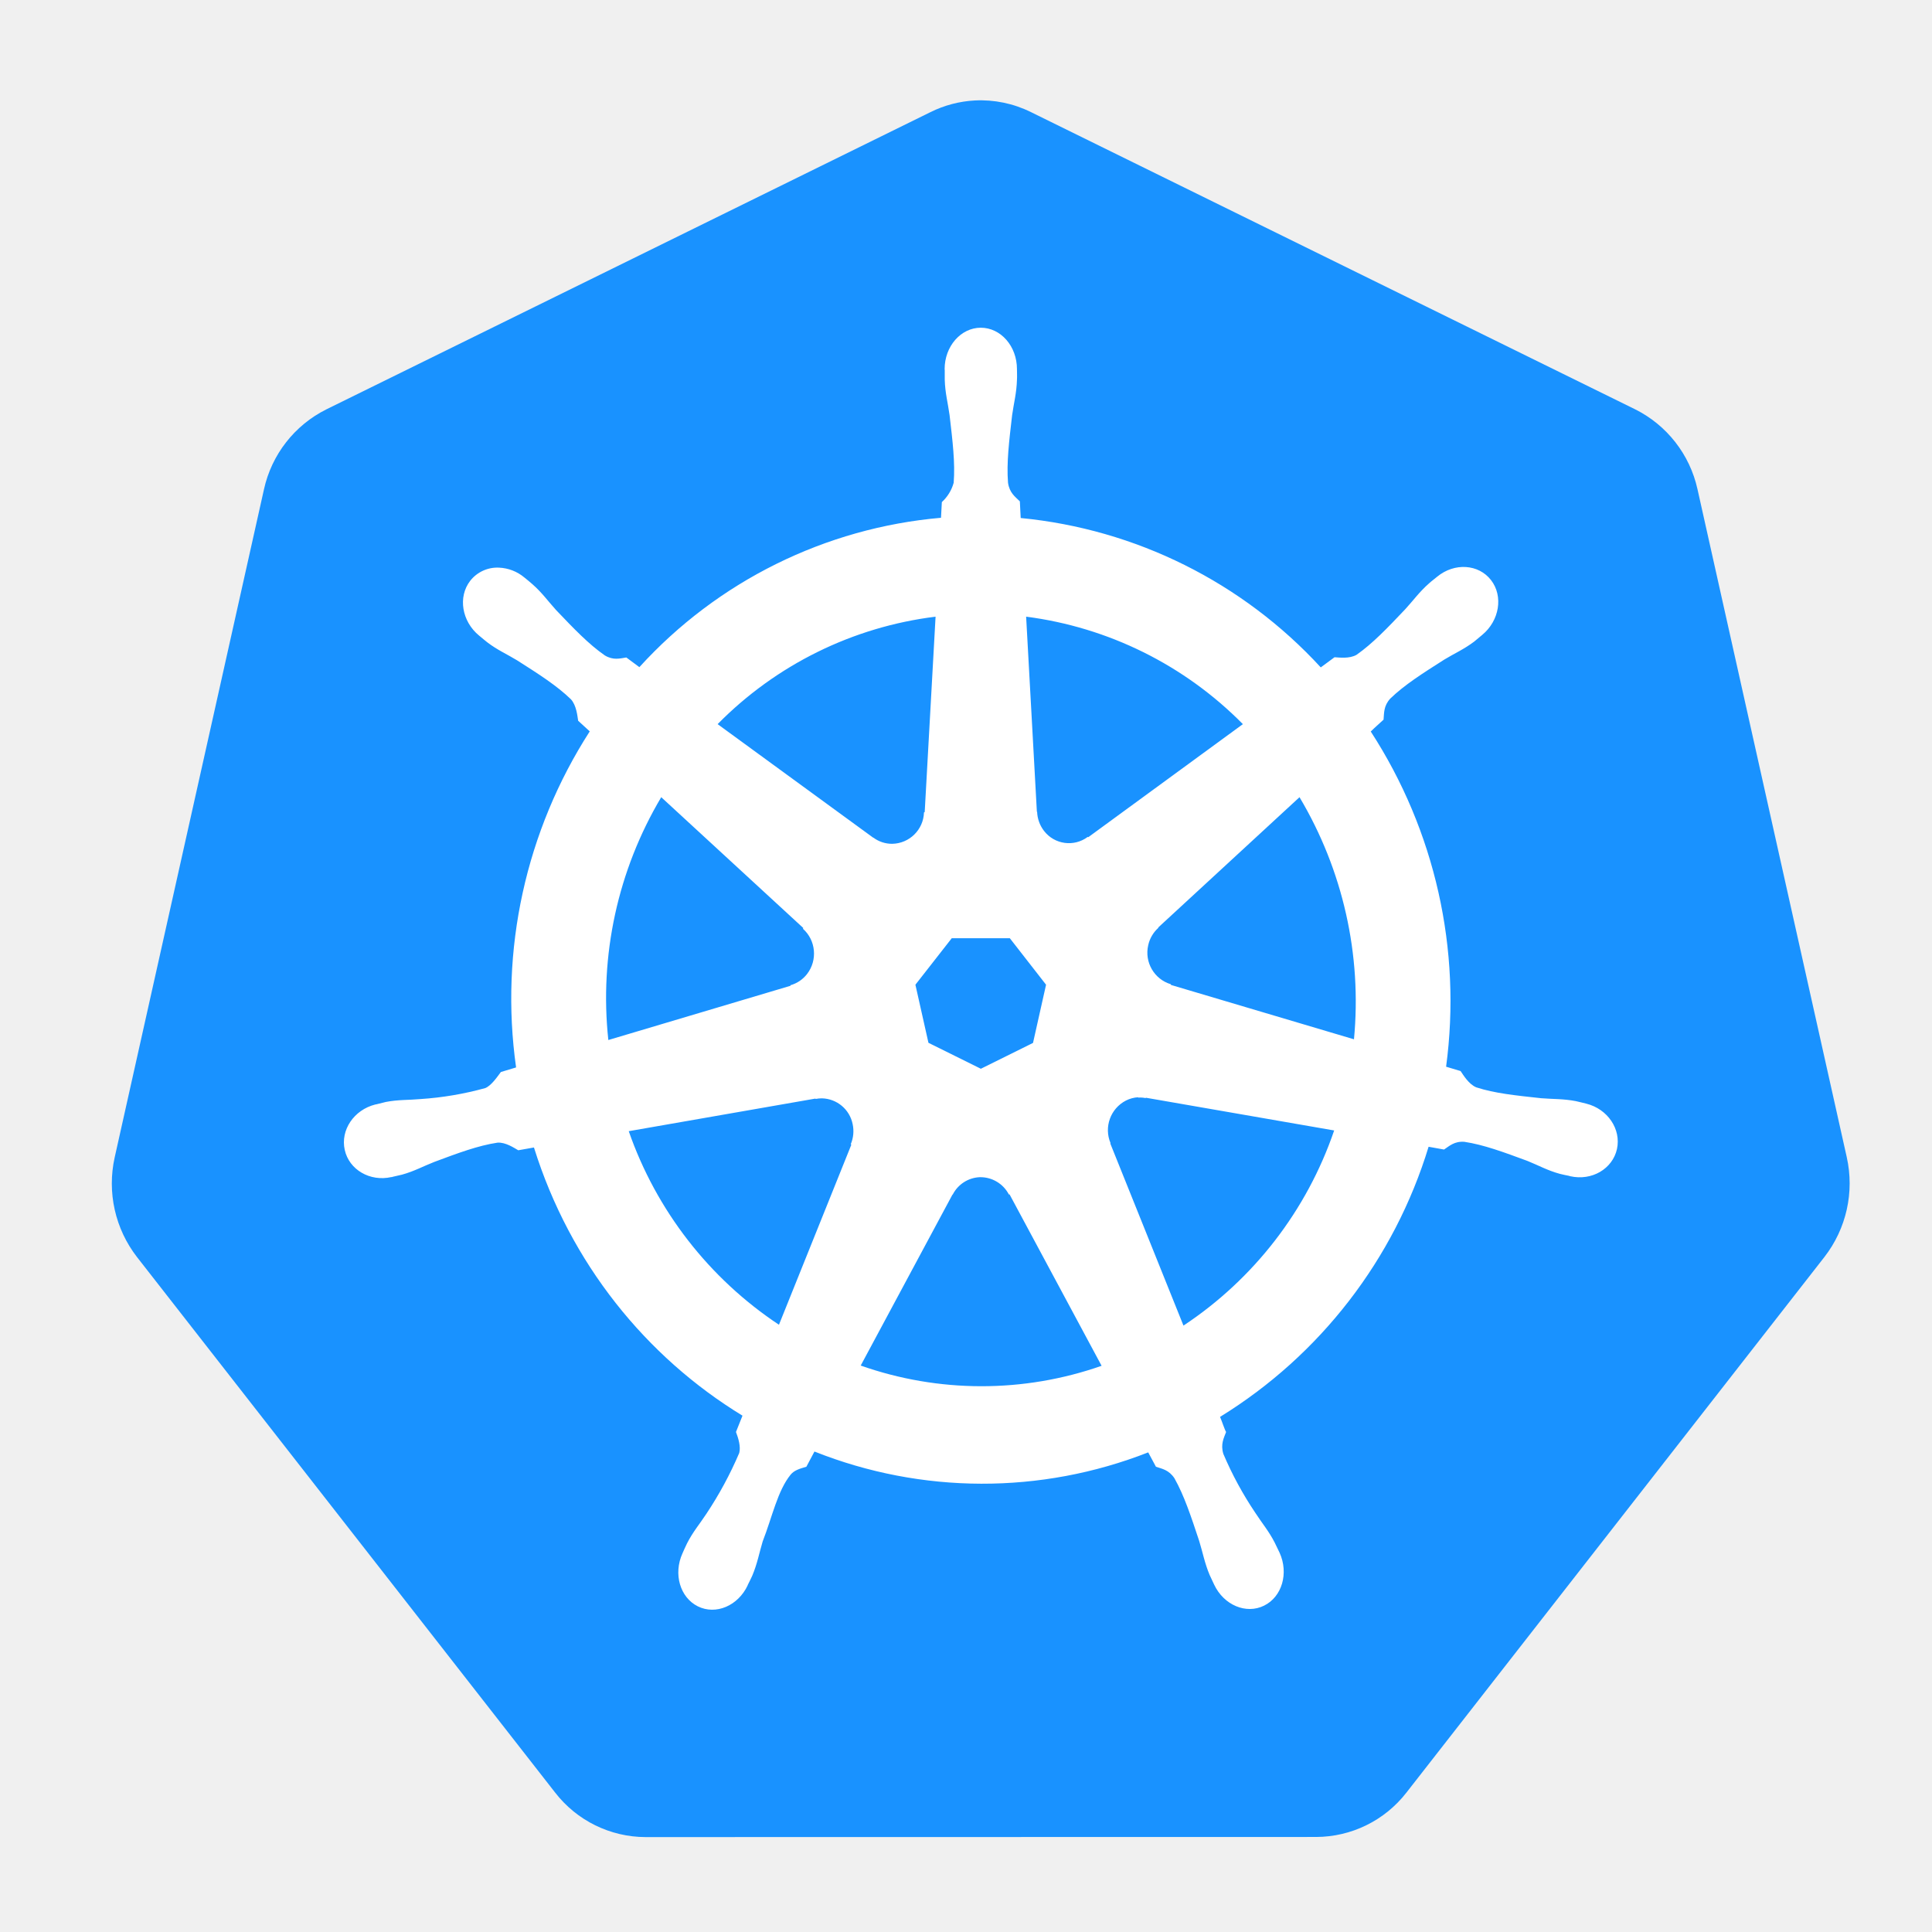
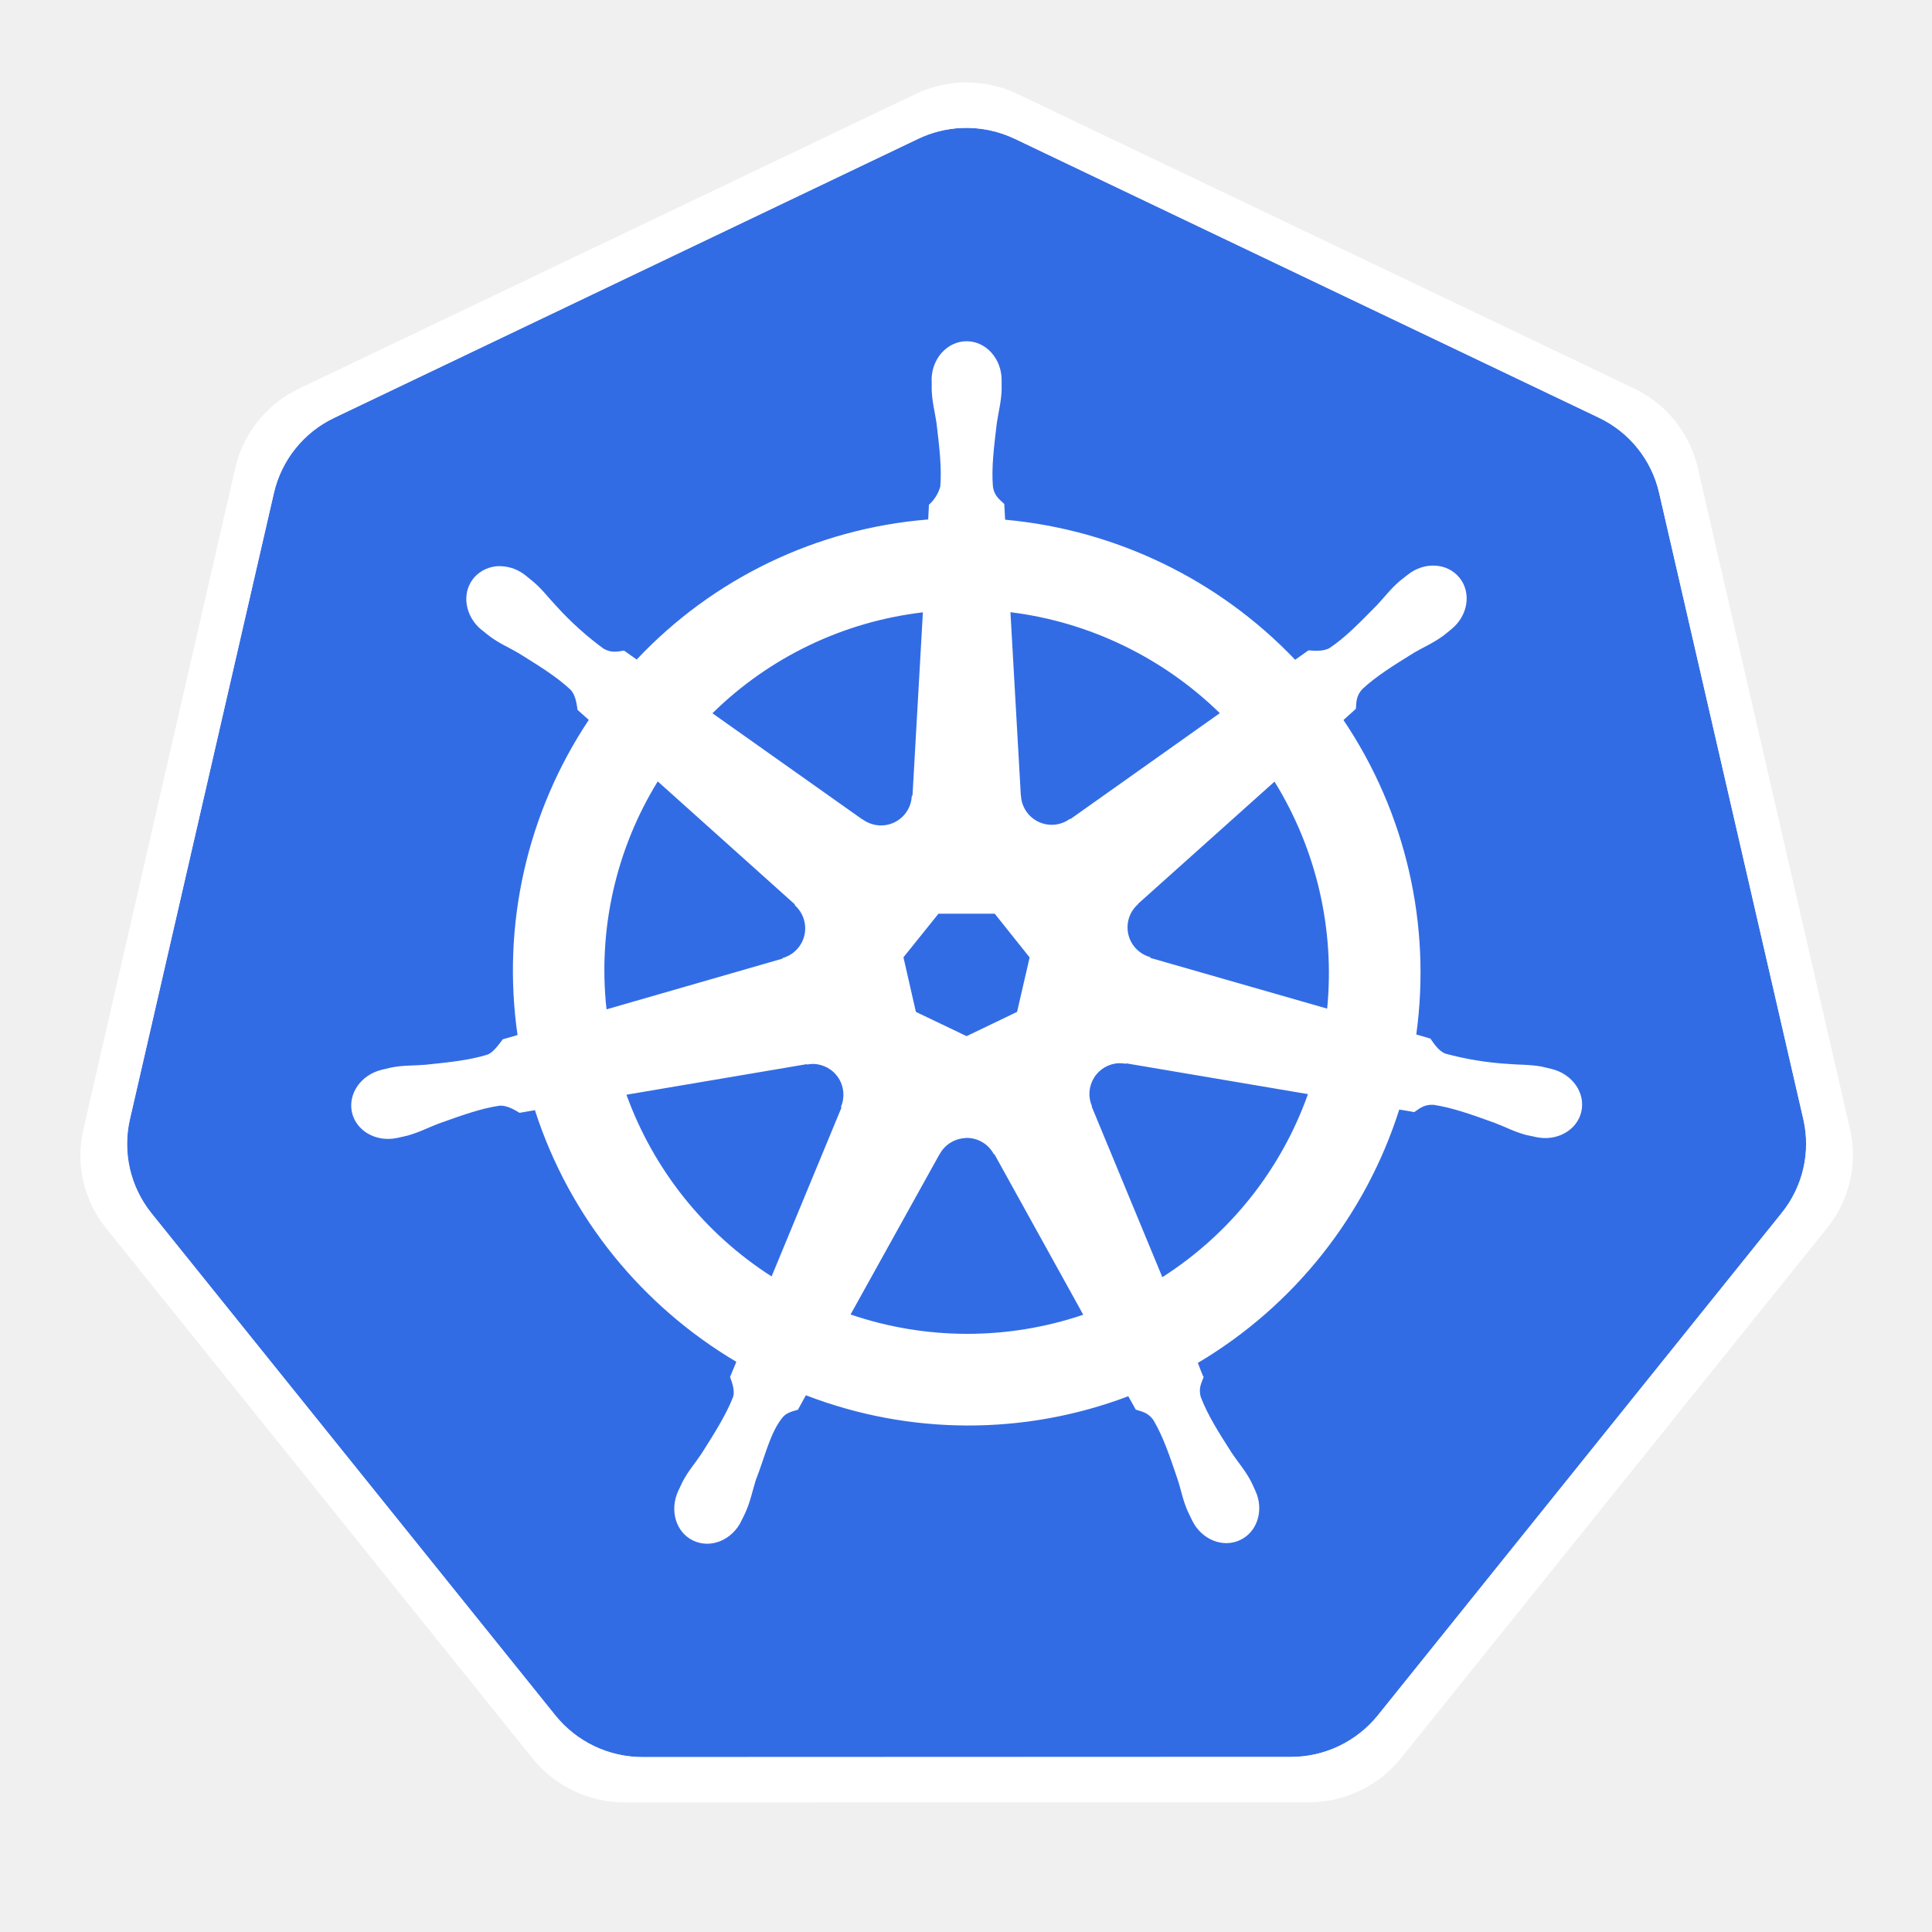
- <svg xmlns="http://www.w3.org/2000/svg" height="16" viewBox="0 0 16 16" width="16">
+ <svg xmlns="http://www.w3.org/2000/svg" width="16" height="16" viewBox="0 0 16 16">
  <g fill="none" fill-rule="evenodd">
-     <path fill="#1992ff" d="M8.073.832a.94.94 0 0 0-.366.096L2.703 3.39a.974.974 0 0 0-.517.663L.95 9.584a.995.995 0 0 0 .185.827l3.463 4.435a.95.95 0 0 0 .748.368l5.553-.001a.95.95 0 0 0 .748-.367l3.462-4.436a.994.994 0 0 0 .185-.827l-1.236-5.531a.974.974 0 0 0-.518-.663L8.537.928a.94.94 0 0 0-.464-.096z" />
-     <path fill="#fff" fill-rule="nonzero" d="M8.123 2.714c-.166 0-.3.154-.3.343l.001.009v.079c.003.109.026.192.04.293.025.215.047.394.034.56a.338.338 0 0 1-.098.16l-.007.13a3.827 3.827 0 0 0-2.498 1.237 5.024 5.024 0 0 1-.108-.08c-.053.008-.108.025-.178-.017-.134-.093-.256-.221-.404-.376-.067-.074-.116-.144-.197-.215-.018-.017-.046-.038-.066-.055a.35.35 0 0 0-.209-.081.285.285 0 0 0-.239.109c-.103.133-.07.336.074.454l.005.004c.02.016.043.037.062.051.085.065.163.098.248.15.179.114.327.208.445.322.046.05.054.14.06.178l.096.088a4.087 4.087 0 0 0-.61 2.783l-.126.038c-.033.044-.08.113-.129.133a2.67 2.67 0 0 1-.537.091c-.098.009-.183.004-.287.024l-.08.02h-.002l-.005.001c-.176.044-.29.211-.253.376.036.164.209.265.386.225h.005l.005-.002.078-.018c.102-.028.176-.07.269-.106.198-.074.362-.135.522-.159.066-.005.137.043.172.063l.13-.023c.3.96.93 1.735 1.727 2.221l-.054.135c.02.052.041.122.027.174a3.12 3.12 0 0 1-.271.502c-.055.084-.112.15-.161.246-.012.023-.027.059-.038.083-.077.17-.021.365.127.439.149.074.333-.004.413-.174v-.002c.012-.024.028-.055.038-.078.042-.1.057-.186.086-.283.08-.205.123-.42.232-.554.03-.037.079-.05.13-.065l.067-.126a3.763 3.763 0 0 0 2.764.007l.064.119c.051.017.107.026.153.095.081.144.137.314.205.519.03.097.045.183.087.283l.037.079c.08.17.265.248.414.174.148-.073.205-.268.128-.438l-.04-.083c-.049-.096-.105-.161-.16-.246a2.908 2.908 0 0 1-.266-.49c-.024-.08.004-.13.023-.181-.01-.014-.035-.09-.05-.125a3.996 3.996 0 0 0 1.727-2.237l.128.023c.045-.03.086-.07.168-.064.16.024.324.085.522.158.092.037.166.079.268.107.022.006.053.012.078.017L13 9.74l.004.001c.178.04.35-.06.387-.225.036-.165-.077-.332-.254-.376-.026-.006-.062-.016-.087-.021-.104-.02-.189-.016-.287-.024-.21-.023-.383-.04-.537-.09-.063-.026-.108-.103-.13-.135l-.12-.036a4.1 4.1 0 0 0-.624-2.776c.03-.03.09-.083.106-.098.005-.056 0-.114.056-.175.118-.114.267-.208.446-.322.085-.052.163-.085.249-.15l.066-.055c.143-.118.176-.321.073-.454s-.303-.146-.446-.028c-.02.017-.049.038-.067.055-.08.07-.13.141-.198.215-.147.155-.27.284-.403.377-.059.034-.144.022-.182.02l-.114.084A3.881 3.881 0 0 0 8.453 4.29a7.691 7.691 0 0 1-.007-.138c-.04-.039-.086-.071-.098-.154-.013-.166.009-.345.034-.56.014-.1.037-.184.04-.293.002-.025 0-.061 0-.088 0-.19-.134-.343-.3-.343zm-.375 2.393-.09 1.618-.006.003a.268.268 0 0 1-.263.26.257.257 0 0 1-.156-.051h-.002l-1.288-.94a3.06 3.06 0 0 1 1.805-.89zm.75 0a3.075 3.075 0 0 1 1.795.89l-1.28.936-.005-.002a.26.26 0 0 1-.362-.05.275.275 0 0 1-.057-.158h-.002zM5.476 6.602l1.176 1.083-.002.007c.107.095.122.26.034.374a.264.264 0 0 1-.137.093l-.001.005-1.508.449a3.254 3.254 0 0 1 .438-2.011zm5.286 0a3.305 3.305 0 0 1 .451 2.005l-1.515-.45-.002-.006a.273.273 0 0 1-.187-.323.271.271 0 0 1 .084-.144l-.001-.003 1.17-1.079zM7.882 7.77h.481l.3.385-.108.482-.432.214-.434-.215-.108-.481zm1.544 1.32a.21.21 0 0 1 .061.004l.003-.003 1.559.271a3.166 3.166 0 0 1-1.248 1.616L9.195 9.47l.002-.003a.276.276 0 0 1 .128-.353.257.257 0 0 1 .101-.027zm-2.619.006a.266.266 0 0 1 .254.212.277.277 0 0 1-.015.167l.004.006-.599 1.49a3.178 3.178 0 0 1-1.244-1.603l1.546-.27.002.003a.26.26 0 0 1 .052-.005zm1.306.653a.266.266 0 0 1 .242.143h.006l.762 1.419a3.01 3.01 0 0 1-1.995-.002l.76-1.416h.002a.264.264 0 0 1 .223-.144z" />
+     <path fill="#326ce5" d="M7.957 1.06a.93.93 0 0 0-.354.09L2.769 3.46a.918.918 0 0 0-.5.622L1.075 9.27a.91.91 0 0 0 .178.776l3.346 4.16a.927.927 0 0 0 .723.345h5.366a.927.927 0 0 0 .722-.345l3.345-4.161a.911.911 0 0 0 .179-.776L13.74 4.08a.918.918 0 0 0-.5-.622L8.405 1.15a.931.931 0 0 0-.448-.09Z" />
+     <path fill="#fff" fill-rule="nonzero" d="M7.955.684A.982.982 0 0 0 7.58.78L2.477 3.218a.97.97 0 0 0-.528.656L.691 9.351a.961.961 0 0 0 .187.82l3.533 4.392a.98.98 0 0 0 .763.364l5.664-.001a.979.979 0 0 0 .763-.364l3.531-4.393a.962.962 0 0 0 .189-.818L14.06 3.873a.97.97 0 0 0-.528-.656L8.428.779a.983.983 0 0 0-.473-.095Zm.002.376a.931.931 0 0 1 .448.09l4.835 2.309c.254.12.438.35.5.622l1.195 5.188a.911.911 0 0 1-.179.776l-3.345 4.161a.927.927 0 0 1-.722.344l-5.366.002a.927.927 0 0 1-.723-.345l-3.346-4.16a.917.917 0 0 1-.178-.777l1.192-5.188a.918.918 0 0 1 .5-.622l4.835-2.31a.93.93 0 0 1 .354-.09z" />
+     <path fill="#fff" fill-rule="nonzero" d="M8.005 2.826c-.16 0-.29.144-.29.321l.001.008v.075c.004.102.026.18.04.275.024.202.044.37.031.525a.316.316 0 0 1-.094.15l-.006.122a3.722 3.722 0 0 0-2.414 1.16 4.85 4.85 0 0 1-.105-.074c-.051.007-.103.023-.171-.017a2.622 2.622 0 0 1-.39-.352c-.066-.07-.113-.135-.191-.202l-.064-.052a.344.344 0 0 0-.202-.076.279.279 0 0 0-.23.102c-.1.125-.068.316.07.427l.005.003c.02.016.042.035.06.048.082.061.158.092.24.14.173.108.316.196.43.303.045.047.052.13.058.167l.093.083a3.744 3.744 0 0 0-.59 2.61l-.122.035c-.032.042-.077.106-.124.126-.149.047-.316.064-.519.085-.095.008-.177.003-.277.022l-.077.018-.003.001-.004.001c-.17.041-.28.198-.245.353.035.154.202.248.373.211h.005l.005-.002c.024-.006.054-.011.075-.017.099-.027.17-.066.26-.1.191-.068.35-.126.504-.148.065-.005.133.04.166.059l.127-.022c.29.9.898 1.627 1.668 2.084l-.052.126c.019.049.04.115.026.163-.057.146-.153.3-.262.471-.053.08-.108.14-.156.231l-.037.078c-.074.16-.02.343.123.411.144.07.323-.003.4-.163v-.001c.011-.023.027-.052.036-.074.041-.094.055-.174.084-.265.076-.192.118-.394.224-.52.029-.034.076-.047.124-.06l.066-.12a3.739 3.739 0 0 0 2.67.008l.062.111c.05.016.104.024.148.09.079.134.133.294.198.486.03.091.043.172.084.265l.036.075c.077.16.256.233.4.163.143-.068.198-.252.123-.41a1.446 1.446 0 0 0-.037-.079c-.048-.09-.103-.151-.156-.23-.11-.172-.2-.314-.256-.46-.024-.075.004-.121.022-.17-.01-.013-.034-.084-.048-.117a3.765 3.765 0 0 0 1.668-2.098c.037.005.102.017.124.021.043-.029.083-.066.162-.06.154.023.313.08.504.149.09.034.16.073.26.1l.075.016.005.002h.004c.172.037.339-.057.374-.211.035-.155-.074-.311-.245-.353l-.084-.02c-.1-.018-.183-.014-.278-.022a2.59 2.59 0 0 1-.518-.085c-.061-.023-.104-.096-.125-.125l-.117-.034a3.745 3.745 0 0 0-.603-2.604l.103-.093c.004-.052 0-.106.054-.164.114-.106.257-.195.43-.302.083-.048.159-.08.241-.14.019-.014.044-.036.064-.052.138-.11.17-.301.07-.426-.099-.125-.292-.137-.43-.026l-.065.051c-.078.067-.126.133-.191.202-.143.145-.26.266-.39.353-.056.033-.139.022-.176.02l-.11.078a3.792 3.792 0 0 0-2.402-1.16 6.99 6.99 0 0 1-.007-.13c-.037-.036-.083-.066-.094-.144-.013-.156.008-.323.032-.525.014-.095.036-.173.04-.275v-.083c0-.177-.13-.321-.29-.321ZM7.643 5.07l-.086 1.518-.006.003a.255.255 0 0 1-.405.196h-.003L5.9 5.907a2.98 2.98 0 0 1 1.744-.836Zm.725 0c.658.081 1.267.38 1.734.836l-1.237.877-.004-.002a.255.255 0 0 1-.406-.195h-.001zm-2.92 1.402L6.583 7.49l-.002.006a.255.255 0 0 1-.1.438l-.001.005-1.457.42a2.98 2.98 0 0 1 .423-1.886Zm5.107.001a3.017 3.017 0 0 1 .436 1.88l-1.464-.42-.002-.007a.255.255 0 0 1-.1-.438v-.003l1.13-1.012ZM7.772 7.567h.466l.289.362-.104.451-.418.201-.42-.201-.103-.452Zm1.493 1.238c.02 0 .039.001.058.005l.003-.004 1.506.255a2.984 2.984 0 0 1-1.206 1.516l-.585-1.413.002-.003a.255.255 0 0 1 .222-.356zm-2.531.006a.255.255 0 0 1 .23.356l.005.005-.579 1.399a2.996 2.996 0 0 1-1.202-1.505l1.493-.253.003.003a.258.258 0 0 1 .05-.005zm1.262.613a.253.253 0 0 1 .234.134h.005l.736 1.33a2.992 2.992 0 0 1-1.927-.002L7.78 9.56h.001a.255.255 0 0 1 .216-.135Z" />
  </g>
</svg>
